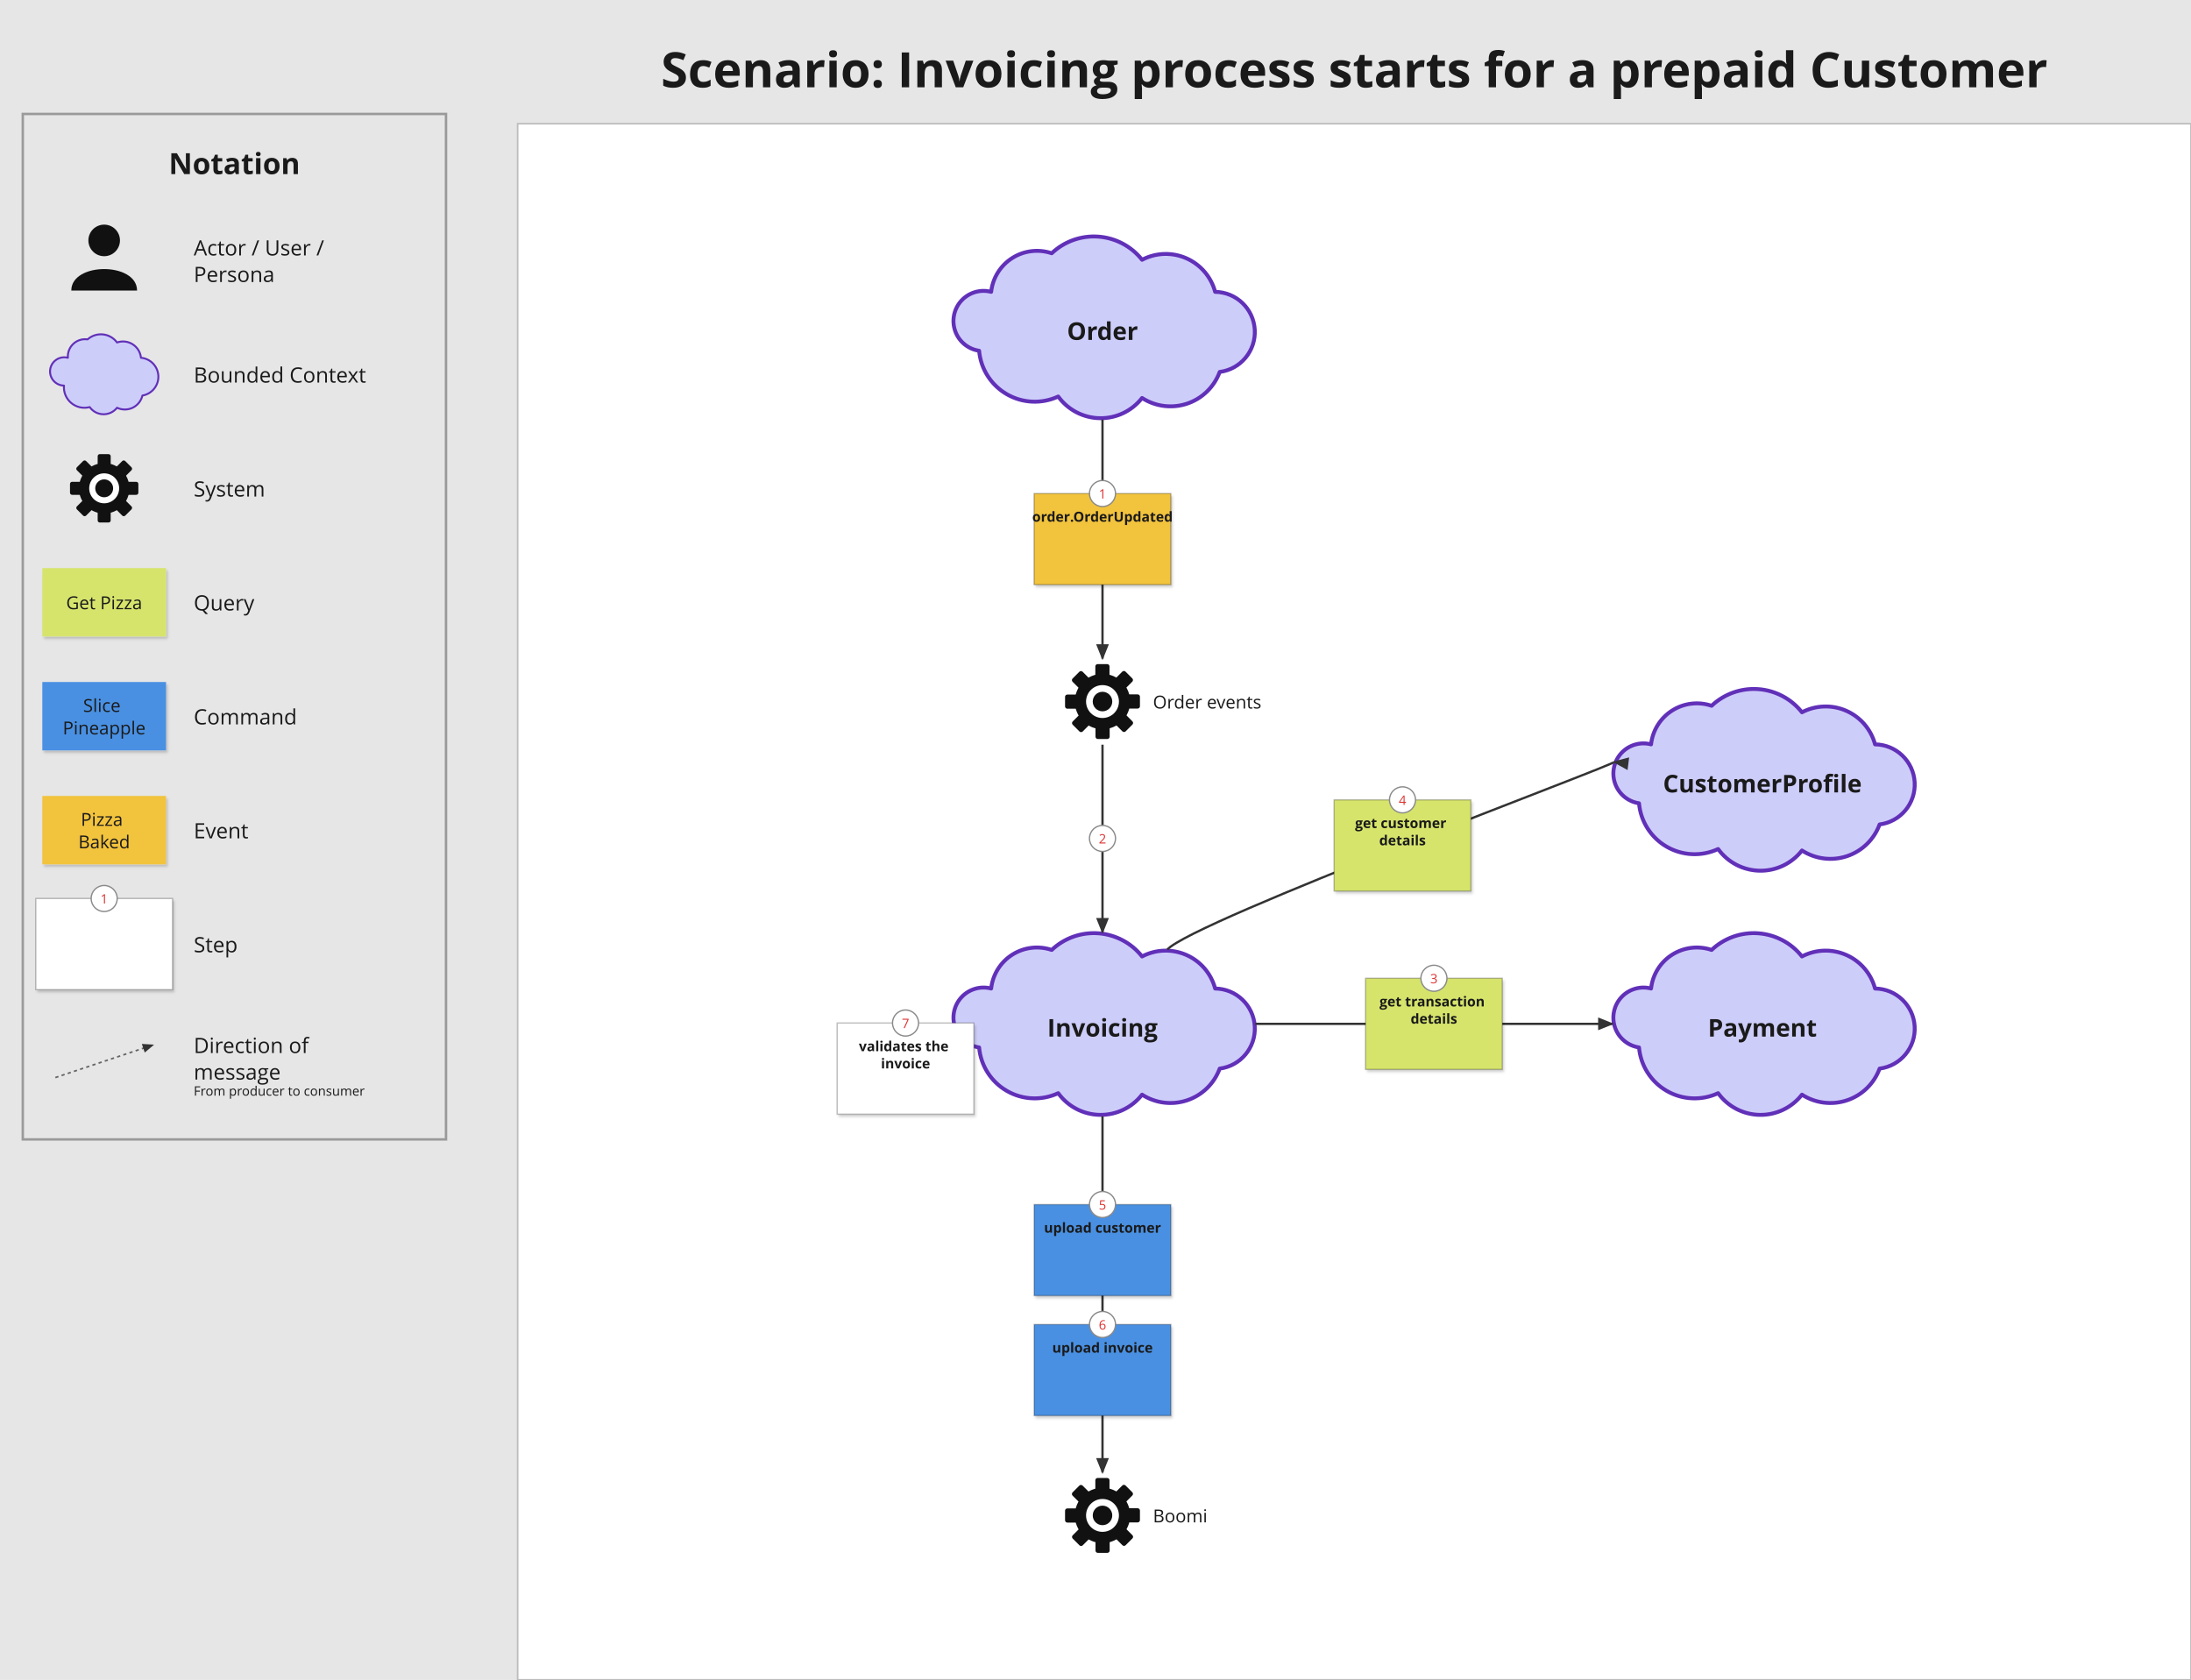
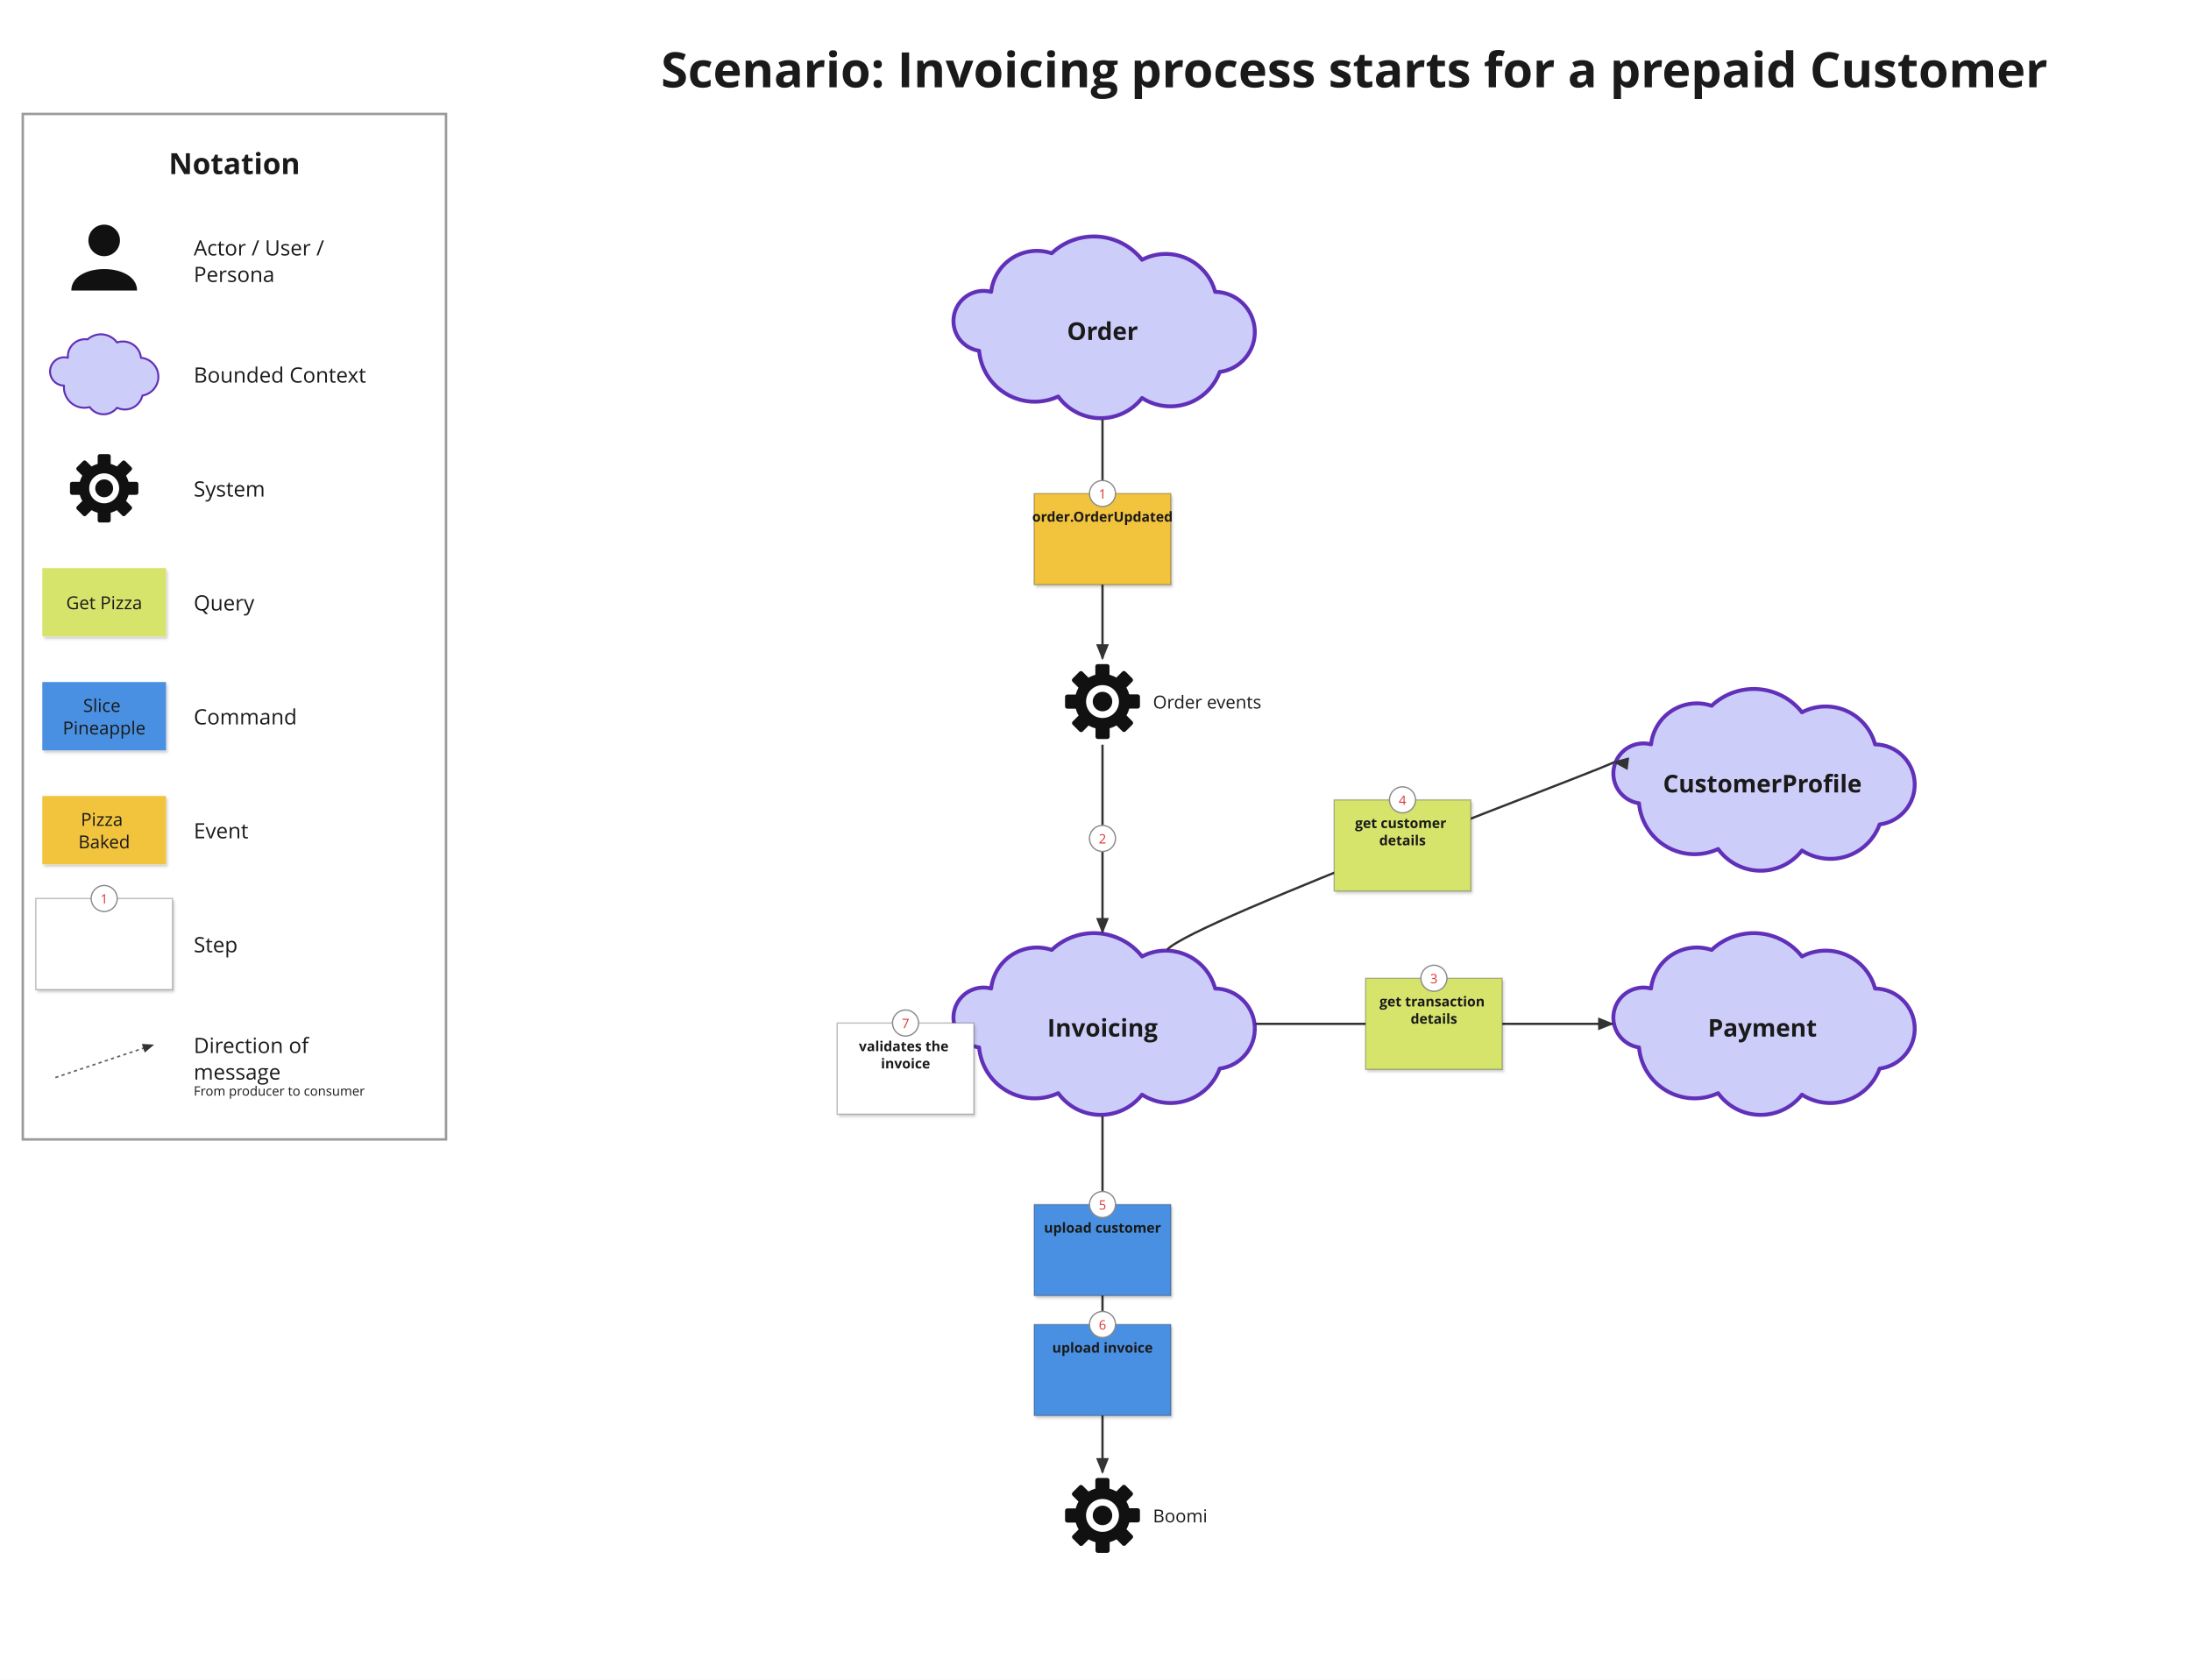
<svg xmlns="http://www.w3.org/2000/svg" width="1346" height="1032" viewBox="0 0 1346 1032" font-family="'Open Sans', Arial, Helvetica, sans-serif">
  <defs>
    <filter id="shadow" x="-20%" y="-20%" width="150%" height="160%">
      <feDropShadow dx="1" dy="1.5" stdDeviation="1" flood-opacity="0.18" />
    </filter>
    <marker id="arrow" viewBox="0 0 10 10" refX="9" refY="5" markerWidth="7" markerHeight="7" orient="auto-start-reverse">
      <path d="M0,1L10,5L0,9Z" fill="#333" />
    </marker>
    <marker id="arrow-grey" viewBox="0 0 10 10" refX="9" refY="5" markerWidth="7" markerHeight="7" orient="auto-start-reverse">
      <path d="M0,1L10,5L0,9Z" fill="#9a9a9a" />
    </marker>
  </defs>
-   <rect width="1346" height="1032" fill="#e6e6e6" />
+   <rect width="1346" height="1032" fill="#fff" />
  <text x="832" y="42" font-size="30" font-weight="700" text-anchor="middle" dominant-baseline="central" fill="#1a1a1a">
    <tspan x="832" dy="0">Scenario: Invoicing process starts for a prepaid Customer</tspan>
  </text>
-   <rect x="318" y="76" width="1028" height="956" fill="#fff" stroke="#bdbdbd" />
  <g transform="translate(14,70)">
-     <rect width="260" height="630" fill="#e6e6e6" stroke="#9a9a9a" stroke-width="1.5" />
+     <rect width="260" height="630" fill="#fff" stroke="#9a9a9a" stroke-width="1.5" />
    <text x="130" y="30" font-size="18" font-weight="700" text-anchor="middle" dominant-baseline="central" fill="#1a1a1a">
      <tspan x="130" dy="0">Notation</tspan>
    </text>
    <g transform="translate(50,90)">
      <circle cy="-12.3" r="9.7" fill="#111" />
      <path fill="#111" d="M-20.2,18.5C-20.2,0.9 20.2,0.9 20.2,18.5Z" />
    </g>
    <text x="105" y="81.9" font-size="13" font-weight="400" text-anchor="start" dominant-baseline="central" fill="#1a1a1a">
      <tspan x="105" dy="0">Actor / User /</tspan>
      <tspan x="105" dy="16.3">Persona</tspan>
    </text>
    <g transform="translate(50,160)">
      <path d="M-22.3,-10.2A10.6,10.6 0 0,1 -10.2,-21.5A12.3,12.3 0 0,1 7.9,-19.6A11.1,11.1 0 0,1 22.6,-10.2A11.7,11.7 0 0,1 23.5,13A11.1,11.1 0 0,1 7.9,20.5A10.5,10.5 0 0,1 -8.9,20.1A12.6,12.6 0 0,1 -24.7,6.9A8.7,8.7 0 1,1 -22.3,-10.2Z" fill="#cdcdfa" stroke="#6130b8" stroke-width="1.2" stroke-linejoin="round" />
    </g>
    <text x="105" y="160" font-size="13" font-weight="400" text-anchor="start" dominant-baseline="central" fill="#1a1a1a">
      <tspan x="105" dy="0">Bounded Context</tspan>
    </text>
    <g transform="translate(50,230)">
      <circle r="15.5" fill="#111" />
      <rect x="-4" y="-21" width="8" height="8.4" rx="1.3" fill="#111" transform="rotate(0)" />
      <rect x="-4" y="-21" width="8" height="8.4" rx="1.3" fill="#111" transform="rotate(45)" />
      <rect x="-4" y="-21" width="8" height="8.4" rx="1.3" fill="#111" transform="rotate(90)" />
      <rect x="-4" y="-21" width="8" height="8.4" rx="1.3" fill="#111" transform="rotate(135)" />
      <rect x="-4" y="-21" width="8" height="8.4" rx="1.3" fill="#111" transform="rotate(180)" />
      <rect x="-4" y="-21" width="8" height="8.4" rx="1.3" fill="#111" transform="rotate(225)" />
      <rect x="-4" y="-21" width="8" height="8.4" rx="1.3" fill="#111" transform="rotate(270)" />
      <rect x="-4" y="-21" width="8" height="8.4" rx="1.3" fill="#111" transform="rotate(315)" />
      <circle r="9.2" fill="#fff" />
      <circle r="5.5" fill="#111" />
    </g>
    <text x="105" y="230" font-size="13" font-weight="400" text-anchor="start" dominant-baseline="central" fill="#1a1a1a">
      <tspan x="105" dy="0">System</tspan>
    </text>
    <g transform="translate(50,300)">
      <rect x="-38" y="-21" width="76" height="42" fill="#d6e46c" filter="url(#shadow)" />
      <text x="0" y="0" font-size="11" font-weight="400" text-anchor="middle" dominant-baseline="central" fill="#1a1a1a">
        <tspan x="0" dy="0">Get Pizza</tspan>
      </text>
    </g>
    <text x="105" y="300" font-size="13" font-weight="400" text-anchor="start" dominant-baseline="central" fill="#1a1a1a">
      <tspan x="105" dy="0">Query</tspan>
    </text>
    <g transform="translate(50,370)">
      <rect x="-38" y="-21" width="76" height="42" fill="#4a90e2" filter="url(#shadow)" />
      <text x="0" y="-6.9" font-size="11" font-weight="400" text-anchor="middle" dominant-baseline="central" fill="#1a1a1a">
        <tspan x="0" dy="0">Slice</tspan>
        <tspan x="0" dy="13.8">Pineapple</tspan>
      </text>
    </g>
    <text x="105" y="370" font-size="13" font-weight="400" text-anchor="start" dominant-baseline="central" fill="#1a1a1a">
      <tspan x="105" dy="0">Command</tspan>
    </text>
    <g transform="translate(50,440)">
      <rect x="-38" y="-21" width="76" height="42" fill="#f2c33c" filter="url(#shadow)" />
      <text x="0" y="-6.9" font-size="11" font-weight="400" text-anchor="middle" dominant-baseline="central" fill="#1a1a1a">
        <tspan x="0" dy="0">Pizza</tspan>
        <tspan x="0" dy="13.8">Baked</tspan>
      </text>
    </g>
    <text x="105" y="440" font-size="13" font-weight="400" text-anchor="start" dominant-baseline="central" fill="#1a1a1a">
      <tspan x="105" dy="0">Event</tspan>
    </text>
    <g transform="translate(50,510)">
      <rect x="-42" y="-28" width="84" height="56" fill="#ffffff" stroke="rgba(0,0,0,.25)" stroke-width="0.8" filter="url(#shadow)" />
      <circle cy="-28" r="8" fill="#fff" stroke="#8a8a8a" stroke-width="0.8" />
      <text x="0" y="-28" font-size="8" font-weight="400" text-anchor="middle" dominant-baseline="central" fill="#d33">
        <tspan x="0" dy="0">1</tspan>
      </text>
    </g>
    <text x="105" y="510" font-size="13" font-weight="400" text-anchor="start" dominant-baseline="central" fill="#1a1a1a">
      <tspan x="105" dy="0">Step</tspan>
    </text>
    <g transform="translate(50,580)">
      <path d="M-30,12L30,-8" stroke="#666" stroke-dasharray="2 2" marker-end="url(#arrow)" />
    </g>
    <text x="105" y="571.9" font-size="13" font-weight="400" text-anchor="start" dominant-baseline="central" fill="#1a1a1a">
      <tspan x="105" dy="0">Direction of</tspan>
      <tspan x="105" dy="16.3">message</tspan>
    </text>
    <text x="105" y="600" font-size="8" font-weight="400" text-anchor="start" dominant-baseline="central" fill="#1a1a1a">
      <tspan x="105" dy="0">From producer to consumer</tspan>
    </text>
  </g>
  <g transform="translate(522.3,86)">
    <g transform="translate(155,543)">
      <path d="M-68.4,-21.7A28.3,28.3 0 0,1 -31.2,-45.4A37.7,37.7 0 0,1 24.3,-41.4A31.4,31.4 0 0,1 69.2,-21.7A24.7,24.7 0 0,1 72,27.5A32.2,32.2 0 0,1 24.3,43.5A32.2,32.2 0 0,1 -27.2,42.6A34.3,34.3 0 0,1 -75.8,14.5A18.5,18.5 0 1,1 -68.4,-21.7Z" fill="#cdcdfa" stroke="#6130b8" stroke-width="2.4" stroke-linejoin="round" />
    </g>
    <text x="155" y="545" font-size="15" font-weight="700" text-anchor="middle" dominant-baseline="central" fill="#1a1a1a">
      <tspan x="155" dy="0">Invoicing</tspan>
    </text>
    <g transform="translate(560.4,543)">
      <path d="M-68.4,-21.7A28.3,28.3 0 0,1 -31.2,-45.4A37.7,37.7 0 0,1 24.3,-41.4A31.4,31.4 0 0,1 69.2,-21.7A24.7,24.7 0 0,1 72,27.5A32.2,32.2 0 0,1 24.3,43.5A32.2,32.2 0 0,1 -27.2,42.6A34.3,34.3 0 0,1 -75.8,14.5A18.5,18.5 0 1,1 -68.4,-21.7Z" fill="#cdcdfa" stroke="#6130b8" stroke-width="2.4" stroke-linejoin="round" />
    </g>
    <text x="560.4" y="545" font-size="15" font-weight="700" text-anchor="middle" dominant-baseline="central" fill="#1a1a1a">
      <tspan x="560.4" dy="0">Payment</tspan>
    </text>
    <g transform="translate(155,845)">
      <circle r="17" fill="#111" />
      <rect x="-4.4" y="-23" width="8.7" height="9.2" rx="1.4" fill="#111" transform="rotate(0)" />
      <rect x="-4.4" y="-23" width="8.7" height="9.2" rx="1.4" fill="#111" transform="rotate(45)" />
      <rect x="-4.4" y="-23" width="8.7" height="9.2" rx="1.4" fill="#111" transform="rotate(90)" />
      <rect x="-4.4" y="-23" width="8.7" height="9.2" rx="1.4" fill="#111" transform="rotate(135)" />
      <rect x="-4.4" y="-23" width="8.7" height="9.2" rx="1.4" fill="#111" transform="rotate(180)" />
      <rect x="-4.4" y="-23" width="8.7" height="9.2" rx="1.4" fill="#111" transform="rotate(225)" />
      <rect x="-4.4" y="-23" width="8.7" height="9.2" rx="1.4" fill="#111" transform="rotate(270)" />
      <rect x="-4.4" y="-23" width="8.7" height="9.2" rx="1.4" fill="#111" transform="rotate(315)" />
      <circle r="10.1" fill="#fff" />
      <circle r="6" fill="#111" />
    </g>
    <g transform="translate(560.4,393)">
      <path d="M-68.4,-21.7A28.3,28.3 0 0,1 -31.2,-45.4A37.7,37.7 0 0,1 24.3,-41.4A31.4,31.4 0 0,1 69.2,-21.7A24.7,24.7 0 0,1 72,27.5A32.2,32.2 0 0,1 24.3,43.5A32.2,32.2 0 0,1 -27.2,42.6A34.3,34.3 0 0,1 -75.8,14.5A18.5,18.5 0 1,1 -68.4,-21.7Z" fill="#cdcdfa" stroke="#6130b8" stroke-width="2.4" stroke-linejoin="round" />
    </g>
    <text x="560.4" y="395" font-size="15" font-weight="700" text-anchor="middle" dominant-baseline="central" fill="#1a1a1a">
      <tspan x="560.4" dy="0">CustomerProfile</tspan>
    </text>
    <g transform="translate(155,115)">
      <path d="M-68.4,-21.7A28.3,28.3 0 0,1 -31.2,-45.4A37.7,37.7 0 0,1 24.3,-41.4A31.4,31.4 0 0,1 69.2,-21.7A24.7,24.7 0 0,1 72,27.5A32.2,32.2 0 0,1 24.3,43.5A32.2,32.2 0 0,1 -27.2,42.6A34.3,34.3 0 0,1 -75.8,14.5A18.5,18.5 0 1,1 -68.4,-21.7Z" fill="#cdcdfa" stroke="#6130b8" stroke-width="2.4" stroke-linejoin="round" />
    </g>
    <text x="155" y="117" font-size="15" font-weight="700" text-anchor="middle" dominant-baseline="central" fill="#1a1a1a">
      <tspan x="155" dy="0">Order</tspan>
    </text>
    <g transform="translate(155,345)">
      <circle r="17" fill="#111" />
      <rect x="-4.4" y="-23" width="8.7" height="9.2" rx="1.4" fill="#111" transform="rotate(0)" />
      <rect x="-4.4" y="-23" width="8.7" height="9.2" rx="1.4" fill="#111" transform="rotate(45)" />
      <rect x="-4.4" y="-23" width="8.7" height="9.2" rx="1.4" fill="#111" transform="rotate(90)" />
      <rect x="-4.4" y="-23" width="8.7" height="9.2" rx="1.4" fill="#111" transform="rotate(135)" />
      <rect x="-4.4" y="-23" width="8.7" height="9.2" rx="1.4" fill="#111" transform="rotate(180)" />
      <rect x="-4.4" y="-23" width="8.7" height="9.2" rx="1.4" fill="#111" transform="rotate(225)" />
      <rect x="-4.4" y="-23" width="8.7" height="9.2" rx="1.4" fill="#111" transform="rotate(270)" />
      <rect x="-4.4" y="-23" width="8.7" height="9.2" rx="1.4" fill="#111" transform="rotate(315)" />
      <circle r="10.1" fill="#fff" />
      <circle r="6" fill="#111" />
    </g>
    <path d="M155,171.8C155,245.2 155,245.2 155,318.6" fill="none" stroke="#333" stroke-width="1.4" marker-end="url(#arrow)" />
    <path d="M155,371.5C155,429.1 155,429.1 155,486.8" fill="none" stroke="#333" stroke-width="1.4" marker-end="url(#arrow)" />
    <path d="M248.9,543C358.6,543 358.6,543 468.3,543" fill="none" stroke="#333" stroke-width="1.4" marker-end="url(#arrow)" />
    <path d="M194.8,497.4C210,480 473.3,382.6 469.3,382.1" fill="none" stroke="#333" stroke-width="1.4" marker-end="url(#arrow)" />
    <path d="M155,599.8C155,709.2 155,709.2 155,818.6" fill="none" stroke="#333" stroke-width="1.4" marker-end="url(#arrow)" />
    <g transform="translate(155,429.1)">
      <circle r="8" fill="#fff" stroke="#8a8a8a" stroke-width="0.8" />
      <text x="0" y="0" font-size="8" font-weight="400" text-anchor="middle" dominant-baseline="central" fill="#d33">
        <tspan x="0" dy="0">2</tspan>
      </text>
    </g>
    <g transform="translate(155,245.2)">
      <rect x="-42" y="-28" width="84" height="56" fill="#f2c33c" stroke="rgba(0,0,0,.25)" stroke-width="0.8" filter="url(#shadow)" />
      <text x="0" y="-14" font-size="8.5" font-weight="700" text-anchor="middle" dominant-baseline="central" fill="#1a1a1a">
        <tspan x="0" dy="0">order.OrderUpdated</tspan>
      </text>
      <circle cy="-28" r="8" fill="#fff" stroke="#8a8a8a" stroke-width="0.8" />
      <text x="0" y="-28" font-size="8" font-weight="400" text-anchor="middle" dominant-baseline="central" fill="#d33">
        <tspan x="0" dy="0">1</tspan>
      </text>
    </g>
    <g transform="translate(358.6,543)">
      <rect x="-42" y="-28" width="84" height="56" fill="#d6e46c" stroke="rgba(0,0,0,.25)" stroke-width="0.8" filter="url(#shadow)" />
      <text x="0" y="-14" font-size="8.5" font-weight="700" text-anchor="middle" dominant-baseline="central" fill="#1a1a1a">
        <tspan x="0" dy="0">get transaction</tspan>
        <tspan x="0" dy="10.6">details</tspan>
      </text>
      <circle cy="-28" r="8" fill="#fff" stroke="#8a8a8a" stroke-width="0.8" />
      <text x="0" y="-28" font-size="8" font-weight="400" text-anchor="middle" dominant-baseline="central" fill="#d33">
        <tspan x="0" dy="0">3</tspan>
      </text>
    </g>
    <g transform="translate(339.3,433.4)">
      <rect x="-42" y="-28" width="84" height="56" fill="#d6e46c" stroke="rgba(0,0,0,.25)" stroke-width="0.8" filter="url(#shadow)" />
      <text x="0" y="-14" font-size="8.5" font-weight="700" text-anchor="middle" dominant-baseline="central" fill="#1a1a1a">
        <tspan x="0" dy="0">get customer</tspan>
        <tspan x="0" dy="10.6">details</tspan>
      </text>
      <circle cy="-28" r="8" fill="#fff" stroke="#8a8a8a" stroke-width="0.8" />
      <text x="0" y="-28" font-size="8" font-weight="400" text-anchor="middle" dominant-baseline="central" fill="#d33">
        <tspan x="0" dy="0">4</tspan>
      </text>
    </g>
    <g transform="translate(155,682)">
      <rect x="-42" y="-28" width="84" height="56" fill="#4a90e2" stroke="rgba(0,0,0,.25)" stroke-width="0.8" filter="url(#shadow)" />
      <text x="0" y="-14" font-size="8.5" font-weight="700" text-anchor="middle" dominant-baseline="central" fill="#1a1a1a">
        <tspan x="0" dy="0">upload customer</tspan>
      </text>
      <circle cy="-28" r="8" fill="#fff" stroke="#8a8a8a" stroke-width="0.8" />
      <text x="0" y="-28" font-size="8" font-weight="400" text-anchor="middle" dominant-baseline="central" fill="#d33">
        <tspan x="0" dy="0">5</tspan>
      </text>
    </g>
    <g transform="translate(155,755.7)">
      <rect x="-42" y="-28" width="84" height="56" fill="#4a90e2" stroke="rgba(0,0,0,.25)" stroke-width="0.8" filter="url(#shadow)" />
      <text x="0" y="-14" font-size="8.5" font-weight="700" text-anchor="middle" dominant-baseline="central" fill="#1a1a1a">
        <tspan x="0" dy="0">upload invoice</tspan>
      </text>
      <circle cy="-28" r="8" fill="#fff" stroke="#8a8a8a" stroke-width="0.8" />
      <text x="0" y="-28" font-size="8" font-weight="400" text-anchor="middle" dominant-baseline="central" fill="#d33">
        <tspan x="0" dy="0">6</tspan>
      </text>
    </g>
    <g transform="translate(34,570.5)">
      <rect x="-42" y="-28" width="84" height="56" fill="#ffffff" stroke="rgba(0,0,0,.25)" stroke-width="0.8" filter="url(#shadow)" />
      <text x="0" y="-14" font-size="8.5" font-weight="700" text-anchor="middle" dominant-baseline="central" fill="#1a1a1a">
        <tspan x="0" dy="0">validates the</tspan>
        <tspan x="0" dy="10.6">invoice</tspan>
      </text>
      <circle cy="-28" r="8" fill="#fff" stroke="#8a8a8a" stroke-width="0.8" />
      <text x="0" y="-28" font-size="8" font-weight="400" text-anchor="middle" dominant-baseline="central" fill="#d33">
        <tspan x="0" dy="0">7</tspan>
      </text>
    </g>
    <text x="186" y="845" font-size="11" font-weight="400" text-anchor="start" dominant-baseline="central" fill="#1a1a1a">
      <tspan x="186" dy="0">Boomi</tspan>
    </text>
    <text x="186" y="345" font-size="11" font-weight="400" text-anchor="start" dominant-baseline="central" fill="#1a1a1a">
      <tspan x="186" dy="0">Order events</tspan>
    </text>
  </g>
</svg>
